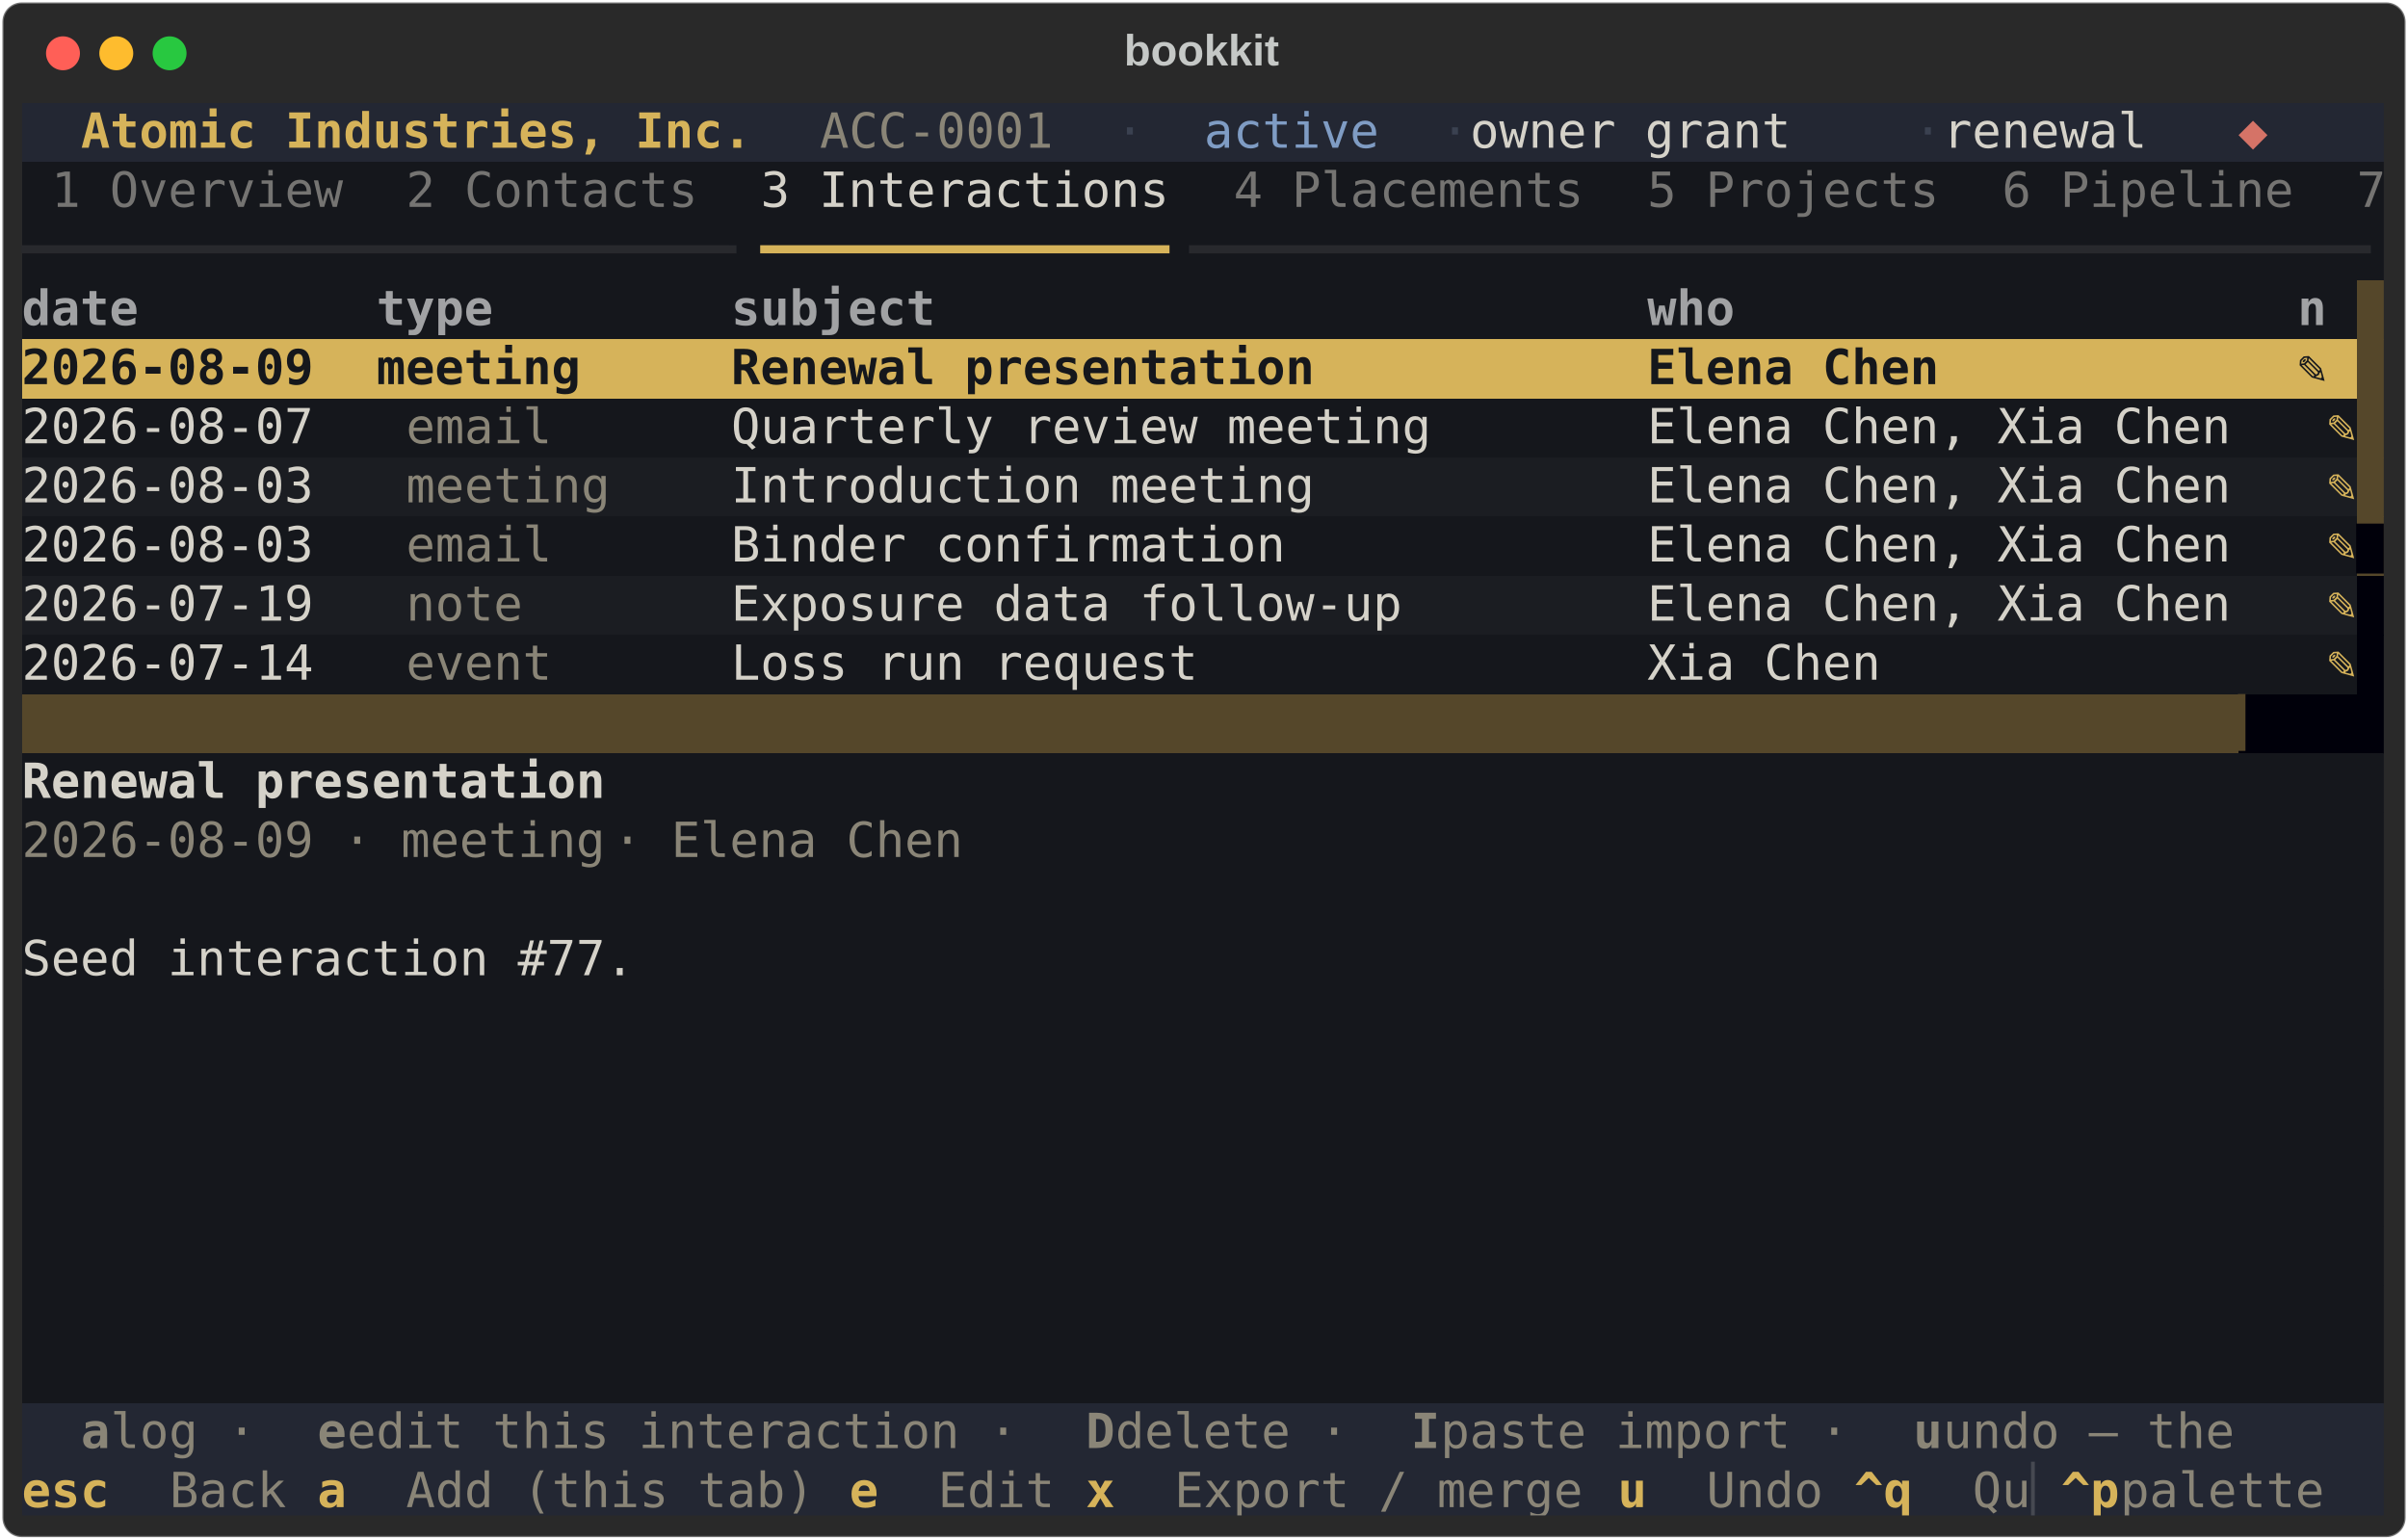
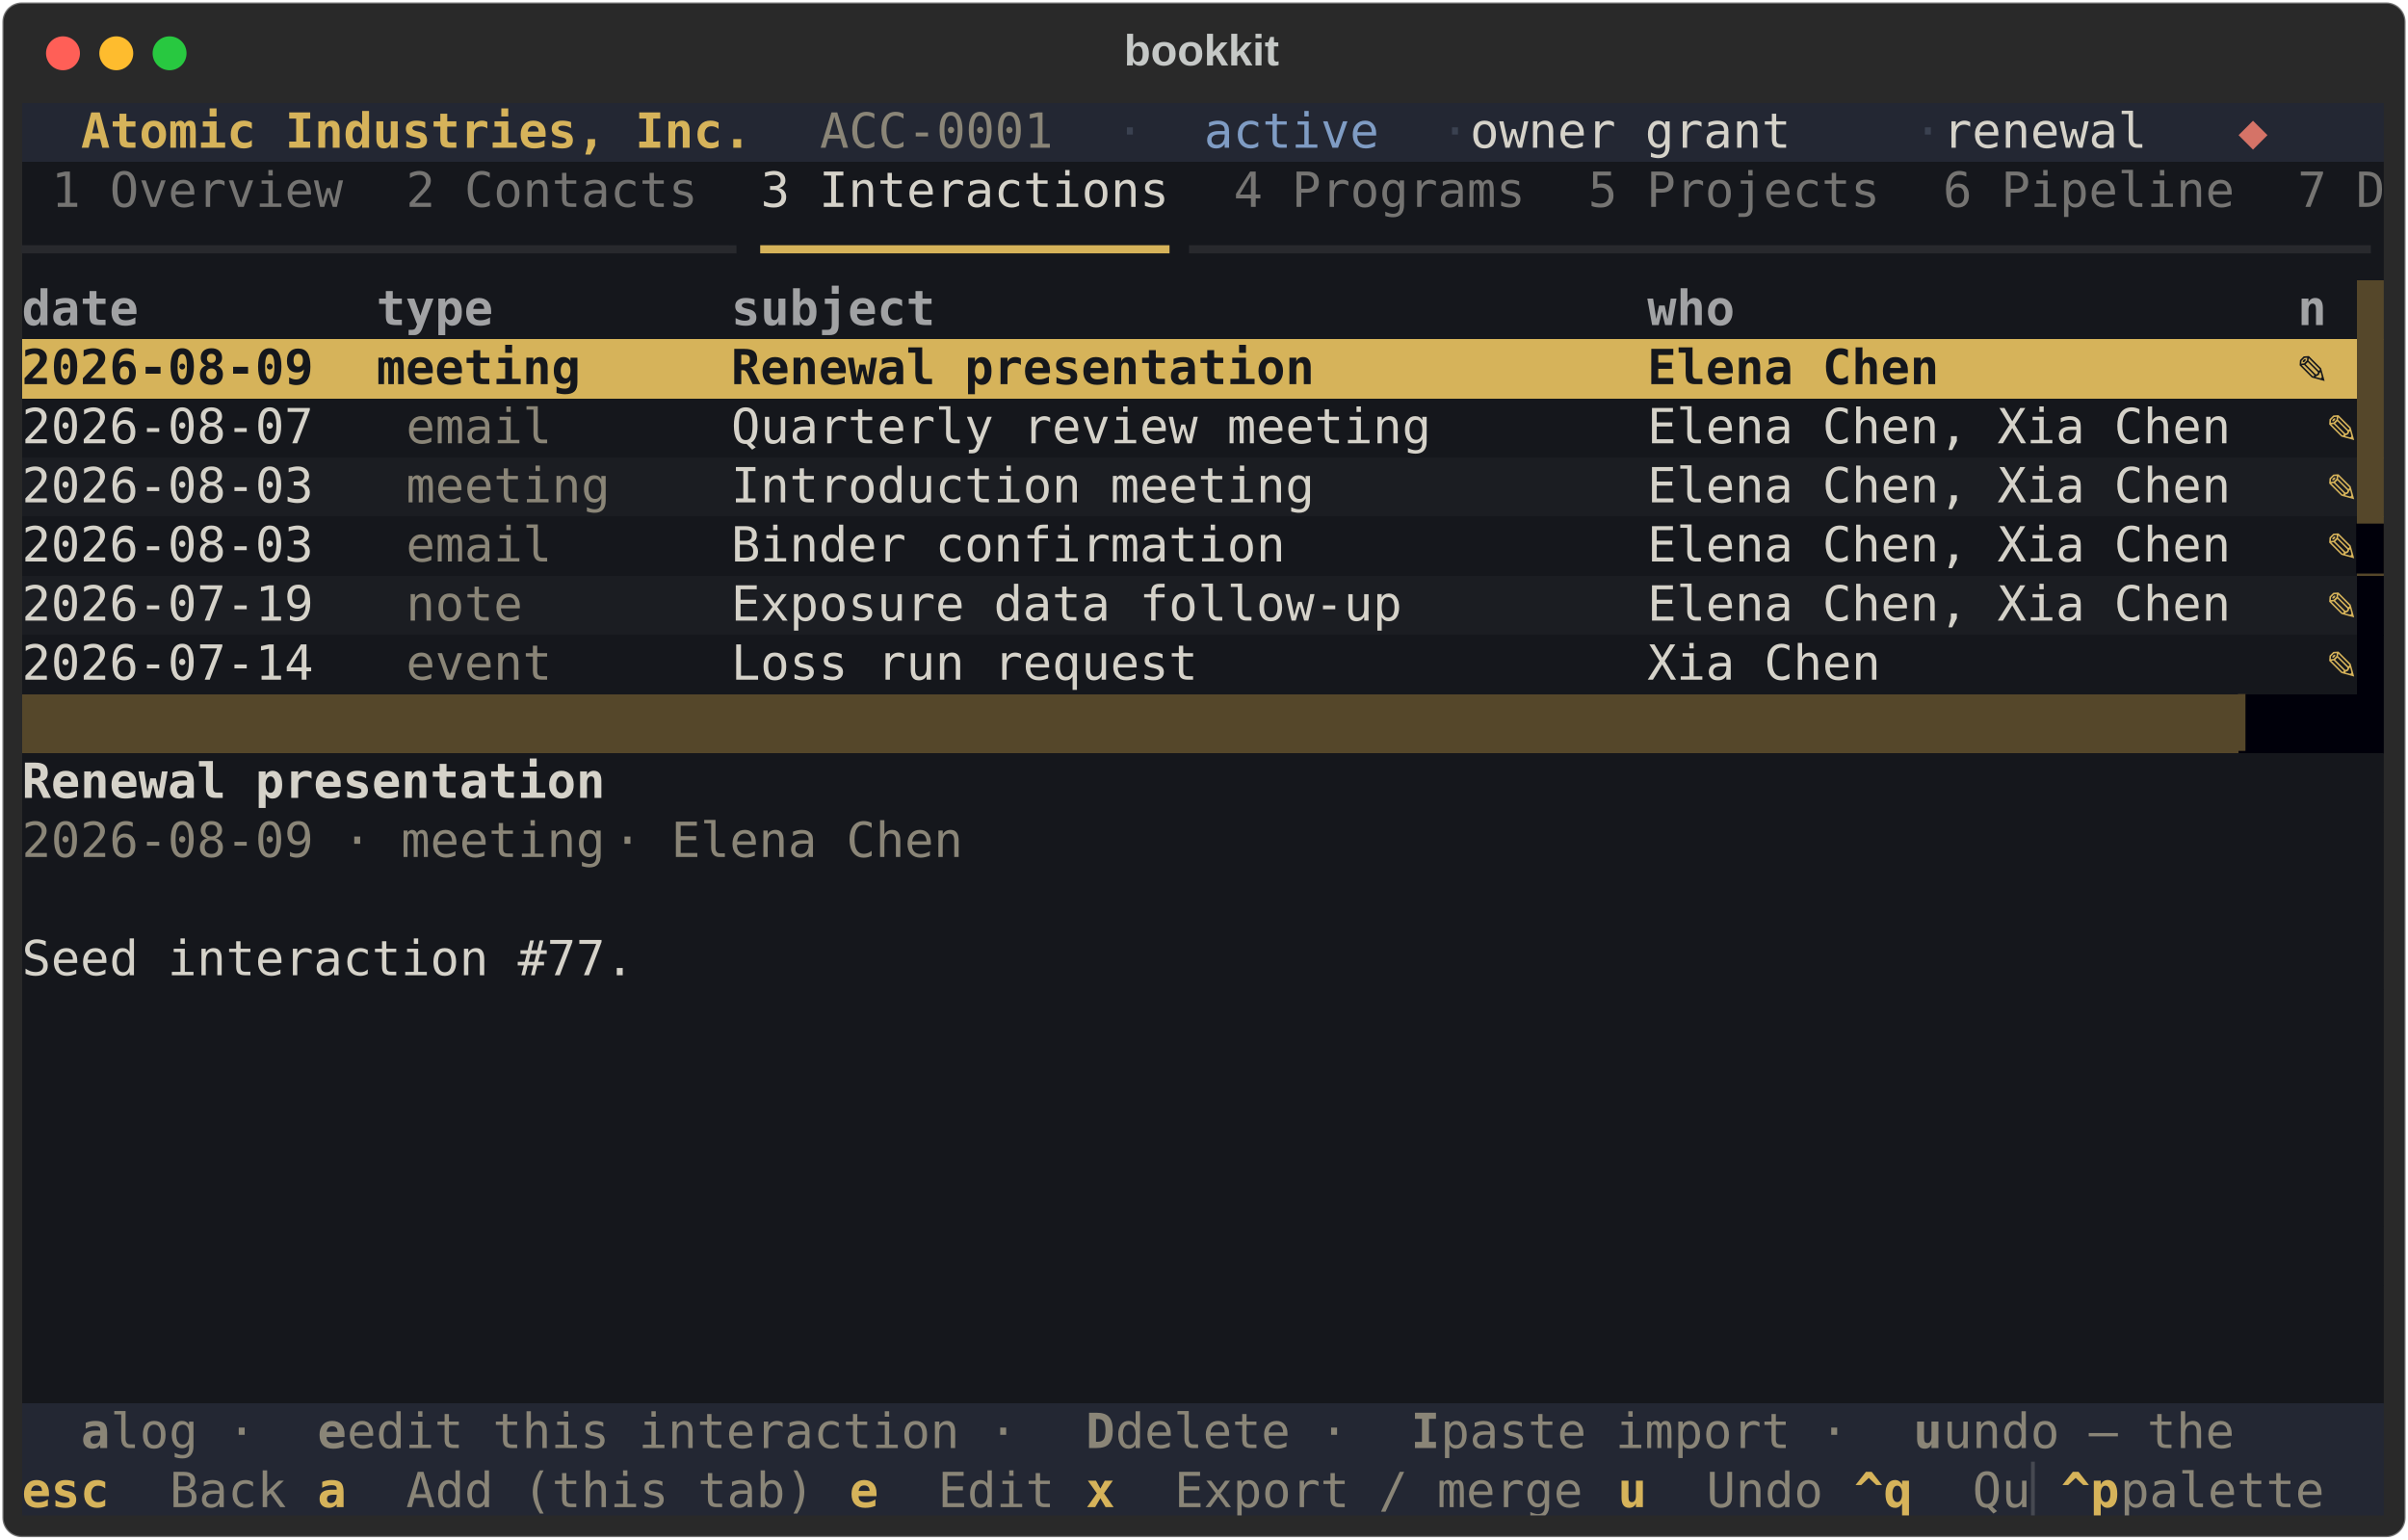
<svg xmlns="http://www.w3.org/2000/svg" class="rich-terminal" viewBox="0 0 994 635.6">
  <style>

    @font-face {
        font-family: "Fira Code";
        src: local("FiraCode-Regular"),
                url("https://cdnjs.cloudflare.com/ajax/libs/firacode/6.2.0/woff2/FiraCode-Regular.woff2") format("woff2"),
                url("https://cdnjs.cloudflare.com/ajax/libs/firacode/6.2.0/woff/FiraCode-Regular.woff") format("woff");
        font-style: normal;
        font-weight: 400;
    }
    @font-face {
        font-family: "Fira Code";
        src: local("FiraCode-Bold"),
                url("https://cdnjs.cloudflare.com/ajax/libs/firacode/6.2.0/woff2/FiraCode-Bold.woff2") format("woff2"),
                url("https://cdnjs.cloudflare.com/ajax/libs/firacode/6.2.0/woff/FiraCode-Bold.woff") format("woff");
        font-style: bold;
        font-weight: 700;
    }

    .terminal-matrix {
        font-family: Fira Code, monospace;
        font-size: 20px;
        line-height: 24.4px;
        font-variant-east-asian: full-width;
    }

    .terminal-title {
        font-size: 18px;
        font-weight: bold;
        font-family: arial;
    }

    .terminal-r1 { fill: #c5c8c6 }
.terminal-r2 { fill: #d6b35a;font-weight: bold }
.terminal-r3 { fill: #d5d2c9 }
.terminal-r4 { fill: #8a8577 }
.terminal-r5 { fill: #3a4150 }
.terminal-r6 { fill: #7f9cc4 }
.terminal-r7 { fill: #d57367;font-weight: bold }
.terminal-r8 { fill: #757472 }
.terminal-r9 { fill: #28292d }
.terminal-r10 { fill: #d6b35a }
.terminal-r11 { fill: #a1a2a4;font-weight: bold }
.terminal-r12 { fill: #15171c }
.terminal-r13 { fill: #15171c;font-weight: bold }
.terminal-r14 { fill: #00000a }
.terminal-r15 { fill: #55472a }
.terminal-r16 { fill: #d5d2c9;font-weight: bold }
.terminal-r17 { fill: #8a8577;font-weight: bold }
.terminal-r18 { fill: #464951 }
    </style>
  <defs>
    <clipPath id="terminal-clip-terminal">
      <rect x="0" y="0" width="975.0" height="584.6" />
    </clipPath>
    <clipPath id="terminal-line-0">
      <rect x="0" y="1.5" width="976" height="24.65" />
    </clipPath>
    <clipPath id="terminal-line-1">
      <rect x="0" y="25.9" width="976" height="24.65" />
    </clipPath>
    <clipPath id="terminal-line-2">
      <rect x="0" y="50.3" width="976" height="24.65" />
    </clipPath>
    <clipPath id="terminal-line-3">
      <rect x="0" y="74.7" width="976" height="24.65" />
    </clipPath>
    <clipPath id="terminal-line-4">
      <rect x="0" y="99.1" width="976" height="24.65" />
    </clipPath>
    <clipPath id="terminal-line-5">
      <rect x="0" y="123.5" width="976" height="24.65" />
    </clipPath>
    <clipPath id="terminal-line-6">
      <rect x="0" y="147.9" width="976" height="24.65" />
    </clipPath>
    <clipPath id="terminal-line-7">
      <rect x="0" y="172.3" width="976" height="24.65" />
    </clipPath>
    <clipPath id="terminal-line-8">
      <rect x="0" y="196.7" width="976" height="24.65" />
    </clipPath>
    <clipPath id="terminal-line-9">
      <rect x="0" y="221.1" width="976" height="24.65" />
    </clipPath>
    <clipPath id="terminal-line-10">
      <rect x="0" y="245.5" width="976" height="24.65" />
    </clipPath>
    <clipPath id="terminal-line-11">
      <rect x="0" y="269.9" width="976" height="24.65" />
    </clipPath>
    <clipPath id="terminal-line-12">
      <rect x="0" y="294.3" width="976" height="24.65" />
    </clipPath>
    <clipPath id="terminal-line-13">
      <rect x="0" y="318.7" width="976" height="24.65" />
    </clipPath>
    <clipPath id="terminal-line-14">
      <rect x="0" y="343.1" width="976" height="24.65" />
    </clipPath>
    <clipPath id="terminal-line-15">
      <rect x="0" y="367.5" width="976" height="24.65" />
    </clipPath>
    <clipPath id="terminal-line-16">
      <rect x="0" y="391.9" width="976" height="24.65" />
    </clipPath>
    <clipPath id="terminal-line-17">
      <rect x="0" y="416.3" width="976" height="24.65" />
    </clipPath>
    <clipPath id="terminal-line-18">
      <rect x="0" y="440.7" width="976" height="24.65" />
    </clipPath>
    <clipPath id="terminal-line-19">
      <rect x="0" y="465.1" width="976" height="24.65" />
    </clipPath>
    <clipPath id="terminal-line-20">
      <rect x="0" y="489.5" width="976" height="24.65" />
    </clipPath>
    <clipPath id="terminal-line-21">
      <rect x="0" y="513.9" width="976" height="24.65" />
    </clipPath>
    <clipPath id="terminal-line-22">
      <rect x="0" y="538.3" width="976" height="24.65" />
    </clipPath>
  </defs>
  <rect fill="#292929" stroke="rgba(255,255,255,0.35)" stroke-width="1" x="1" y="1" width="992" height="633.6" rx="8" />
  <text class="terminal-title" fill="#c5c8c6" text-anchor="middle" x="496" y="27">bookkit</text>
  <g transform="translate(26,22)">
    <circle cx="0" cy="0" r="7" fill="#ff5f57" />
    <circle cx="22" cy="0" r="7" fill="#febc2e" />
    <circle cx="44" cy="0" r="7" fill="#28c840" />
  </g>
  <g transform="translate(9, 41)" clip-path="url(#terminal-clip-terminal)">
    <rect fill="#232733" x="0" y="1.5" width="24.4" height="24.65" shape-rendering="crispEdges" />
    <rect fill="#232733" x="24.4" y="1.5" width="280.6" height="24.65" shape-rendering="crispEdges" />
    <rect fill="#232733" x="305" y="1.5" width="24.4" height="24.65" shape-rendering="crispEdges" />
    <rect fill="#232733" x="329.4" y="1.5" width="97.6" height="24.65" shape-rendering="crispEdges" />
    <rect fill="#232733" x="427" y="1.5" width="24.4" height="24.65" shape-rendering="crispEdges" />
    <rect fill="#232733" x="451.4" y="1.5" width="12.2" height="24.65" shape-rendering="crispEdges" />
    <rect fill="#232733" x="463.6" y="1.5" width="24.4" height="24.65" shape-rendering="crispEdges" />
    <rect fill="#232733" x="488" y="1.5" width="73.2" height="24.65" shape-rendering="crispEdges" />
    <rect fill="#232733" x="561.2" y="1.5" width="24.4" height="24.65" shape-rendering="crispEdges" />
    <rect fill="#232733" x="585.6" y="1.5" width="12.2" height="24.65" shape-rendering="crispEdges" />
    <rect fill="#232733" x="597.8" y="1.5" width="183" height="24.65" shape-rendering="crispEdges" />
    <rect fill="#232733" x="780.8" y="1.5" width="12.2" height="24.65" shape-rendering="crispEdges" />
    <rect fill="#232733" x="793" y="1.5" width="122" height="24.65" shape-rendering="crispEdges" />
    <rect fill="#232733" x="915" y="1.5" width="12.2" height="24.65" shape-rendering="crispEdges" />
    <rect fill="#232733" x="927.2" y="1.5" width="48.8" height="24.65" shape-rendering="crispEdges" />
    <rect fill="#15171c" x="0" y="25.9" width="12.2" height="24.65" shape-rendering="crispEdges" />
    <rect fill="#15171c" x="12.2" y="25.9" width="122" height="24.65" shape-rendering="crispEdges" />
    <rect fill="#15171c" x="134.2" y="25.9" width="24.4" height="24.65" shape-rendering="crispEdges" />
    <rect fill="#15171c" x="158.6" y="25.9" width="122" height="24.65" shape-rendering="crispEdges" />
    <rect fill="#15171c" x="280.6" y="25.9" width="24.4" height="24.65" shape-rendering="crispEdges" />
    <rect fill="#15171c" x="305" y="25.9" width="170.8" height="24.65" shape-rendering="crispEdges" />
    <rect fill="#15171c" x="475.8" y="25.9" width="24.4" height="24.65" shape-rendering="crispEdges" />
-     <rect fill="#15171c" x="500.2" y="25.9" width="146.4" height="24.65" shape-rendering="crispEdges" />
-     <rect fill="#15171c" x="646.6" y="25.9" width="24.4" height="24.65" shape-rendering="crispEdges" />
-     <rect fill="#15171c" x="671" y="25.9" width="122" height="24.65" shape-rendering="crispEdges" />
-     <rect fill="#15171c" x="793" y="25.9" width="24.4" height="24.65" shape-rendering="crispEdges" />
-     <rect fill="#15171c" x="817.4" y="25.9" width="122" height="24.65" shape-rendering="crispEdges" />
-     <rect fill="#15171c" x="939.4" y="25.9" width="24.4" height="24.65" shape-rendering="crispEdges" />
-     <rect fill="#15171c" x="963.8" y="25.9" width="12.2" height="24.65" shape-rendering="crispEdges" />
+     <rect fill="#15171c" x="500.2" y="25.9" width="122" height="24.65" shape-rendering="crispEdges" />
+     <rect fill="#15171c" x="622.2" y="25.9" width="24.4" height="24.65" shape-rendering="crispEdges" />
+     <rect fill="#15171c" x="646.6" y="25.9" width="122" height="24.65" shape-rendering="crispEdges" />
+     <rect fill="#15171c" x="768.6" y="25.9" width="24.4" height="24.65" shape-rendering="crispEdges" />
+     <rect fill="#15171c" x="793" y="25.9" width="122" height="24.65" shape-rendering="crispEdges" />
+     <rect fill="#15171c" x="915" y="25.9" width="24.4" height="24.65" shape-rendering="crispEdges" />
+     <rect fill="#15171c" x="939.4" y="25.9" width="36.6" height="24.65" shape-rendering="crispEdges" />
    <rect fill="#15171c" x="0" y="50.3" width="305" height="24.65" shape-rendering="crispEdges" />
    <rect fill="#15171c" x="305" y="50.3" width="170.8" height="24.65" shape-rendering="crispEdges" />
    <rect fill="#15171c" x="475.8" y="50.3" width="500.2" height="24.65" shape-rendering="crispEdges" />
    <rect fill="#15171c" x="0" y="74.7" width="146.4" height="24.65" shape-rendering="crispEdges" />
    <rect fill="#15171c" x="146.4" y="74.7" width="146.4" height="24.65" shape-rendering="crispEdges" />
    <rect fill="#15171c" x="292.8" y="74.7" width="378.2" height="24.65" shape-rendering="crispEdges" />
    <rect fill="#15171c" x="671" y="74.7" width="268.4" height="24.65" shape-rendering="crispEdges" />
    <rect fill="#15171c" x="939.4" y="74.7" width="24.4" height="24.65" shape-rendering="crispEdges" />
    <rect fill="#55472a" x="963.8" y="74.7" width="12.2" height="24.65" shape-rendering="crispEdges" />
    <rect fill="#d6b35a" x="0" y="99.1" width="146.4" height="24.65" shape-rendering="crispEdges" />
    <rect fill="#d6b35a" x="146.4" y="99.1" width="146.4" height="24.65" shape-rendering="crispEdges" />
    <rect fill="#d6b35a" x="292.8" y="99.1" width="378.2" height="24.65" shape-rendering="crispEdges" />
    <rect fill="#d6b35a" x="671" y="99.1" width="268.4" height="24.65" shape-rendering="crispEdges" />
    <rect fill="#d6b35a" x="939.4" y="99.1" width="24.4" height="24.65" shape-rendering="crispEdges" />
    <rect fill="#55472a" x="963.8" y="99.1" width="12.2" height="24.65" shape-rendering="crispEdges" />
    <rect fill="#15171c" x="0" y="123.5" width="146.4" height="24.65" shape-rendering="crispEdges" />
    <rect fill="#15171c" x="146.4" y="123.5" width="12.2" height="24.65" shape-rendering="crispEdges" />
    <rect fill="#15171c" x="158.6" y="123.5" width="61" height="24.65" shape-rendering="crispEdges" />
    <rect fill="#15171c" x="219.6" y="123.5" width="73.2" height="24.65" shape-rendering="crispEdges" />
    <rect fill="#15171c" x="292.8" y="123.5" width="378.2" height="24.65" shape-rendering="crispEdges" />
    <rect fill="#15171c" x="671" y="123.5" width="268.4" height="24.65" shape-rendering="crispEdges" />
    <rect fill="#15171c" x="939.4" y="123.5" width="12.2" height="24.65" shape-rendering="crispEdges" />
    <rect fill="#15171c" x="951.6" y="123.5" width="12.2" height="24.65" shape-rendering="crispEdges" />
    <rect fill="#55472a" x="963.8" y="123.5" width="12.2" height="24.65" shape-rendering="crispEdges" />
    <rect fill="#1b1d22" x="0" y="147.9" width="146.4" height="24.65" shape-rendering="crispEdges" />
    <rect fill="#1b1d22" x="146.4" y="147.9" width="12.2" height="24.65" shape-rendering="crispEdges" />
    <rect fill="#1b1d22" x="158.6" y="147.9" width="85.4" height="24.65" shape-rendering="crispEdges" />
    <rect fill="#1b1d22" x="244" y="147.9" width="48.8" height="24.65" shape-rendering="crispEdges" />
    <rect fill="#1b1d22" x="292.8" y="147.9" width="378.2" height="24.65" shape-rendering="crispEdges" />
    <rect fill="#1b1d22" x="671" y="147.9" width="268.4" height="24.65" shape-rendering="crispEdges" />
    <rect fill="#1b1d22" x="939.4" y="147.9" width="12.2" height="24.65" shape-rendering="crispEdges" />
    <rect fill="#1b1d22" x="951.6" y="147.9" width="12.2" height="24.65" shape-rendering="crispEdges" />
    <rect fill="#55472a" x="963.8" y="147.9" width="12.2" height="24.65" shape-rendering="crispEdges" />
    <rect fill="#15171c" x="0" y="172.3" width="146.4" height="24.65" shape-rendering="crispEdges" />
    <rect fill="#15171c" x="146.4" y="172.3" width="12.2" height="24.65" shape-rendering="crispEdges" />
    <rect fill="#15171c" x="158.6" y="172.3" width="61" height="24.65" shape-rendering="crispEdges" />
    <rect fill="#15171c" x="219.6" y="172.3" width="73.2" height="24.65" shape-rendering="crispEdges" />
    <rect fill="#15171c" x="292.8" y="172.3" width="378.2" height="24.65" shape-rendering="crispEdges" />
    <rect fill="#15171c" x="671" y="172.3" width="268.4" height="24.65" shape-rendering="crispEdges" />
    <rect fill="#15171c" x="939.4" y="172.3" width="12.2" height="24.65" shape-rendering="crispEdges" />
    <rect fill="#15171c" x="951.6" y="172.3" width="12.2" height="24.65" shape-rendering="crispEdges" />
    <rect fill="#55472a" x="963.8" y="172.3" width="12.2" height="24.65" shape-rendering="crispEdges" />
    <rect fill="#1b1d22" x="0" y="196.7" width="146.4" height="24.65" shape-rendering="crispEdges" />
    <rect fill="#1b1d22" x="146.4" y="196.7" width="12.2" height="24.65" shape-rendering="crispEdges" />
    <rect fill="#1b1d22" x="158.6" y="196.7" width="48.8" height="24.65" shape-rendering="crispEdges" />
    <rect fill="#1b1d22" x="207.4" y="196.7" width="85.4" height="24.65" shape-rendering="crispEdges" />
    <rect fill="#1b1d22" x="292.8" y="196.7" width="378.2" height="24.65" shape-rendering="crispEdges" />
    <rect fill="#1b1d22" x="671" y="196.7" width="268.4" height="24.65" shape-rendering="crispEdges" />
    <rect fill="#1b1d22" x="939.4" y="196.7" width="12.2" height="24.65" shape-rendering="crispEdges" />
    <rect fill="#1b1d22" x="951.6" y="196.7" width="12.2" height="24.65" shape-rendering="crispEdges" />
    <rect fill="#00000a" x="963.8" y="196.7" width="12.2" height="24.65" shape-rendering="crispEdges" />
    <rect fill="#15171c" x="0" y="221.1" width="146.4" height="24.65" shape-rendering="crispEdges" />
    <rect fill="#15171c" x="146.4" y="221.1" width="12.2" height="24.65" shape-rendering="crispEdges" />
    <rect fill="#15171c" x="158.6" y="221.1" width="61" height="24.65" shape-rendering="crispEdges" />
    <rect fill="#15171c" x="219.6" y="221.1" width="73.2" height="24.65" shape-rendering="crispEdges" />
    <rect fill="#15171c" x="292.8" y="221.1" width="378.2" height="24.65" shape-rendering="crispEdges" />
    <rect fill="#15171c" x="671" y="221.1" width="268.4" height="24.65" shape-rendering="crispEdges" />
    <rect fill="#15171c" x="939.4" y="221.1" width="12.2" height="24.65" shape-rendering="crispEdges" />
    <rect fill="#15171c" x="951.6" y="221.1" width="12.2" height="24.65" shape-rendering="crispEdges" />
    <rect fill="#00000a" x="963.8" y="221.1" width="12.2" height="24.65" shape-rendering="crispEdges" />
    <rect fill="#55472a" x="0" y="245.5" width="915" height="24.65" shape-rendering="crispEdges" />
    <rect fill="#00000a" x="915" y="245.5" width="12.2" height="24.65" shape-rendering="crispEdges" />
    <rect fill="#00000a" x="927.2" y="245.5" width="36.6" height="24.65" shape-rendering="crispEdges" />
    <rect fill="#00000a" x="963.8" y="245.5" width="12.2" height="24.65" shape-rendering="crispEdges" />
    <rect fill="#15171c" x="0" y="269.9" width="244" height="24.65" shape-rendering="crispEdges" />
    <rect fill="#15171c" x="244" y="269.9" width="732" height="24.65" shape-rendering="crispEdges" />
    <rect fill="#15171c" x="0" y="294.3" width="244" height="24.65" shape-rendering="crispEdges" />
    <rect fill="#15171c" x="244" y="294.3" width="158.6" height="24.65" shape-rendering="crispEdges" />
    <rect fill="#15171c" x="402.6" y="294.3" width="573.4" height="24.65" shape-rendering="crispEdges" />
    <rect fill="#15171c" x="0" y="318.7" width="0" height="24.65" shape-rendering="crispEdges" />
    <rect fill="#15171c" x="0" y="318.7" width="976" height="24.65" shape-rendering="crispEdges" />
    <rect fill="#15171c" x="0" y="343.1" width="256.2" height="24.65" shape-rendering="crispEdges" />
    <rect fill="#15171c" x="256.2" y="343.1" width="719.8" height="24.65" shape-rendering="crispEdges" />
    <rect fill="#15171c" x="0" y="367.5" width="976" height="24.65" shape-rendering="crispEdges" />
    <rect fill="#15171c" x="0" y="391.9" width="976" height="24.65" shape-rendering="crispEdges" />
    <rect fill="#15171c" x="0" y="416.3" width="976" height="24.65" shape-rendering="crispEdges" />
    <rect fill="#15171c" x="0" y="440.7" width="976" height="24.65" shape-rendering="crispEdges" />
    <rect fill="#15171c" x="0" y="465.1" width="976" height="24.65" shape-rendering="crispEdges" />
    <rect fill="#15171c" x="0" y="489.5" width="976" height="24.65" shape-rendering="crispEdges" />
    <rect fill="#15171c" x="0" y="513.9" width="976" height="24.65" shape-rendering="crispEdges" />
    <rect fill="#232733" x="0" y="538.3" width="24.4" height="24.65" shape-rendering="crispEdges" />
    <rect fill="#232733" x="24.4" y="538.3" width="12.2" height="24.65" shape-rendering="crispEdges" />
    <rect fill="#232733" x="36.6" y="538.3" width="85.4" height="24.65" shape-rendering="crispEdges" />
    <rect fill="#232733" x="122" y="538.3" width="12.2" height="24.65" shape-rendering="crispEdges" />
    <rect fill="#232733" x="134.2" y="538.3" width="305" height="24.65" shape-rendering="crispEdges" />
    <rect fill="#232733" x="439.2" y="538.3" width="12.2" height="24.65" shape-rendering="crispEdges" />
    <rect fill="#232733" x="451.4" y="538.3" width="122" height="24.65" shape-rendering="crispEdges" />
    <rect fill="#232733" x="573.4" y="538.3" width="12.2" height="24.65" shape-rendering="crispEdges" />
    <rect fill="#232733" x="585.6" y="538.3" width="195.2" height="24.65" shape-rendering="crispEdges" />
    <rect fill="#232733" x="780.8" y="538.3" width="12.2" height="24.65" shape-rendering="crispEdges" />
    <rect fill="#232733" x="793" y="538.3" width="134.2" height="24.65" shape-rendering="crispEdges" />
    <rect fill="#232733" x="927.2" y="538.3" width="48.8" height="24.65" shape-rendering="crispEdges" />
    <rect fill="#232733" x="0" y="562.7" width="61" height="24.65" shape-rendering="crispEdges" />
    <rect fill="#232733" x="61" y="562.7" width="61" height="24.65" shape-rendering="crispEdges" />
    <rect fill="#232733" x="122" y="562.7" width="36.6" height="24.65" shape-rendering="crispEdges" />
    <rect fill="#232733" x="158.6" y="562.7" width="183" height="24.65" shape-rendering="crispEdges" />
    <rect fill="#232733" x="341.6" y="562.7" width="36.6" height="24.65" shape-rendering="crispEdges" />
    <rect fill="#232733" x="378.2" y="562.7" width="61" height="24.65" shape-rendering="crispEdges" />
    <rect fill="#232733" x="439.2" y="562.7" width="36.6" height="24.65" shape-rendering="crispEdges" />
    <rect fill="#232733" x="475.8" y="562.7" width="183" height="24.65" shape-rendering="crispEdges" />
    <rect fill="#232733" x="658.8" y="562.7" width="36.6" height="24.65" shape-rendering="crispEdges" />
    <rect fill="#232733" x="695.4" y="562.7" width="61" height="24.65" shape-rendering="crispEdges" />
    <rect fill="#232733" x="756.4" y="562.7" width="48.8" height="24.65" shape-rendering="crispEdges" />
    <rect fill="#232733" x="805.2" y="562.7" width="24.4" height="24.65" shape-rendering="crispEdges" />
    <rect fill="#232733" x="829.6" y="562.7" width="12.2" height="24.65" shape-rendering="crispEdges" />
    <rect fill="#232733" x="841.8" y="562.7" width="24.4" height="24.65" shape-rendering="crispEdges" />
    <rect fill="#232733" x="866.2" y="562.7" width="97.6" height="24.65" shape-rendering="crispEdges" />
    <rect fill="#232733" x="963.8" y="562.7" width="12.2" height="24.65" shape-rendering="crispEdges" />
    <g class="terminal-matrix">
      <text class="terminal-r2" x="24.4" y="20" textLength="280.6" clip-path="url(#terminal-line-0)">Atomic Industries, Inc.</text>
      <text class="terminal-r4" x="329.4" y="20" textLength="97.6" clip-path="url(#terminal-line-0)">ACC-0001</text>
      <text class="terminal-r5" x="451.4" y="20" textLength="12.2" clip-path="url(#terminal-line-0)">·</text>
      <text class="terminal-r6" x="488" y="20" textLength="73.2" clip-path="url(#terminal-line-0)">active</text>
      <text class="terminal-r5" x="585.6" y="20" textLength="12.2" clip-path="url(#terminal-line-0)">·</text>
      <text class="terminal-r3" x="597.8" y="20" textLength="183" clip-path="url(#terminal-line-0)">  owner grant  </text>
      <text class="terminal-r5" x="780.8" y="20" textLength="12.2" clip-path="url(#terminal-line-0)">·</text>
      <text class="terminal-r3" x="793" y="20" textLength="122" clip-path="url(#terminal-line-0)">  renewal </text>
      <text class="terminal-r7" x="915" y="20" textLength="12.2" clip-path="url(#terminal-line-0)">◆</text>
      <text class="terminal-r1" x="976" y="20" textLength="12.2" clip-path="url(#terminal-line-0)">
</text>
      <text class="terminal-r8" x="12.2" y="44.4" textLength="122" clip-path="url(#terminal-line-1)">1 Overview</text>
      <text class="terminal-r8" x="158.6" y="44.4" textLength="122" clip-path="url(#terminal-line-1)">2 Contacts</text>
      <text class="terminal-r3" x="305" y="44.4" textLength="170.8" clip-path="url(#terminal-line-1)">3 Interactions</text>
-       <text class="terminal-r8" x="500.2" y="44.4" textLength="146.4" clip-path="url(#terminal-line-1)">4 Placements</text>
-       <text class="terminal-r8" x="671" y="44.4" textLength="122" clip-path="url(#terminal-line-1)">5 Projects</text>
-       <text class="terminal-r8" x="817.4" y="44.4" textLength="122" clip-path="url(#terminal-line-1)">6 Pipeline</text>
-       <text class="terminal-r8" x="963.8" y="44.4" textLength="12.2" clip-path="url(#terminal-line-1)">7</text>
+       <text class="terminal-r8" x="500.2" y="44.4" textLength="122" clip-path="url(#terminal-line-1)">4 Programs</text>
+       <text class="terminal-r8" x="646.6" y="44.4" textLength="122" clip-path="url(#terminal-line-1)">5 Projects</text>
+       <text class="terminal-r8" x="793" y="44.4" textLength="122" clip-path="url(#terminal-line-1)">6 Pipeline</text>
+       <text class="terminal-r8" x="939.4" y="44.4" textLength="36.6" clip-path="url(#terminal-line-1)">7 D</text>
      <text class="terminal-r1" x="976" y="44.4" textLength="12.2" clip-path="url(#terminal-line-1)">
</text>
      <text class="terminal-r9" x="0" y="68.8" textLength="305" clip-path="url(#terminal-line-2)">━━━━━━━━━━━━━━━━━━━━━━━━╸</text>
      <text class="terminal-r10" x="305" y="68.8" textLength="170.8" clip-path="url(#terminal-line-2)">━━━━━━━━━━━━━━</text>
      <text class="terminal-r9" x="475.8" y="68.8" textLength="500.2" clip-path="url(#terminal-line-2)">╺━━━━━━━━━━━━━━━━━━━━━━━━━━━━━━━━━━━━━━━━</text>
      <text class="terminal-r1" x="976" y="68.8" textLength="12.2" clip-path="url(#terminal-line-2)">
</text>
      <text class="terminal-r11" x="0" y="93.2" textLength="146.4" clip-path="url(#terminal-line-3)"> date       </text>
      <text class="terminal-r11" x="146.4" y="93.2" textLength="146.4" clip-path="url(#terminal-line-3)"> type       </text>
      <text class="terminal-r11" x="292.8" y="93.2" textLength="378.2" clip-path="url(#terminal-line-3)"> subject                       </text>
      <text class="terminal-r11" x="671" y="93.2" textLength="268.4" clip-path="url(#terminal-line-3)"> who                  </text>
      <text class="terminal-r11" x="939.4" y="93.2" textLength="24.4" clip-path="url(#terminal-line-3)"> n</text>
      <text class="terminal-r1" x="976" y="93.2" textLength="12.2" clip-path="url(#terminal-line-3)">
</text>
      <text class="terminal-r13" x="0" y="117.6" textLength="146.4" clip-path="url(#terminal-line-4)"> 2026-08-09 </text>
      <text class="terminal-r13" x="146.4" y="117.6" textLength="146.4" clip-path="url(#terminal-line-4)"> meeting    </text>
      <text class="terminal-r13" x="292.8" y="117.6" textLength="378.2" clip-path="url(#terminal-line-4)"> Renewal presentation          </text>
      <text class="terminal-r13" x="671" y="117.6" textLength="268.4" clip-path="url(#terminal-line-4)"> Elena Chen           </text>
      <text class="terminal-r13" x="939.4" y="117.6" textLength="24.4" clip-path="url(#terminal-line-4)"> ✎</text>
      <text class="terminal-r1" x="976" y="117.6" textLength="12.2" clip-path="url(#terminal-line-4)">
</text>
      <text class="terminal-r3" x="0" y="142" textLength="146.4" clip-path="url(#terminal-line-5)"> 2026-08-07 </text>
      <text class="terminal-r4" x="158.6" y="142" textLength="61" clip-path="url(#terminal-line-5)">email</text>
      <text class="terminal-r3" x="292.8" y="142" textLength="378.2" clip-path="url(#terminal-line-5)"> Quarterly review meeting      </text>
      <text class="terminal-r3" x="671" y="142" textLength="268.4" clip-path="url(#terminal-line-5)"> Elena Chen, Xia Chen </text>
      <text class="terminal-r10" x="951.6" y="142" textLength="12.2" clip-path="url(#terminal-line-5)">✎</text>
      <text class="terminal-r1" x="976" y="142" textLength="12.2" clip-path="url(#terminal-line-5)">
</text>
      <text class="terminal-r3" x="0" y="166.4" textLength="146.4" clip-path="url(#terminal-line-6)"> 2026-08-03 </text>
      <text class="terminal-r4" x="158.6" y="166.4" textLength="85.4" clip-path="url(#terminal-line-6)">meeting</text>
      <text class="terminal-r3" x="292.8" y="166.4" textLength="378.2" clip-path="url(#terminal-line-6)"> Introduction meeting          </text>
      <text class="terminal-r3" x="671" y="166.4" textLength="268.4" clip-path="url(#terminal-line-6)"> Elena Chen, Xia Chen </text>
      <text class="terminal-r10" x="951.6" y="166.4" textLength="12.2" clip-path="url(#terminal-line-6)">✎</text>
      <text class="terminal-r1" x="976" y="166.4" textLength="12.2" clip-path="url(#terminal-line-6)">
</text>
      <text class="terminal-r3" x="0" y="190.8" textLength="146.4" clip-path="url(#terminal-line-7)"> 2026-08-03 </text>
      <text class="terminal-r4" x="158.6" y="190.8" textLength="61" clip-path="url(#terminal-line-7)">email</text>
      <text class="terminal-r3" x="292.8" y="190.8" textLength="378.2" clip-path="url(#terminal-line-7)"> Binder confirmation           </text>
      <text class="terminal-r3" x="671" y="190.8" textLength="268.4" clip-path="url(#terminal-line-7)"> Elena Chen, Xia Chen </text>
      <text class="terminal-r10" x="951.6" y="190.8" textLength="12.2" clip-path="url(#terminal-line-7)">✎</text>
      <text class="terminal-r14" x="963.8" y="190.8" textLength="12.2" clip-path="url(#terminal-line-7)">▇</text>
      <text class="terminal-r1" x="976" y="190.8" textLength="12.2" clip-path="url(#terminal-line-7)">
</text>
      <text class="terminal-r3" x="0" y="215.2" textLength="146.4" clip-path="url(#terminal-line-8)"> 2026-07-19 </text>
      <text class="terminal-r4" x="158.6" y="215.2" textLength="48.8" clip-path="url(#terminal-line-8)">note</text>
      <text class="terminal-r3" x="292.8" y="215.2" textLength="378.2" clip-path="url(#terminal-line-8)"> Exposure data follow-up       </text>
      <text class="terminal-r3" x="671" y="215.2" textLength="268.4" clip-path="url(#terminal-line-8)"> Elena Chen, Xia Chen </text>
      <text class="terminal-r10" x="951.6" y="215.2" textLength="12.2" clip-path="url(#terminal-line-8)">✎</text>
      <text class="terminal-r1" x="976" y="215.2" textLength="12.2" clip-path="url(#terminal-line-8)">
</text>
      <text class="terminal-r3" x="0" y="239.6" textLength="146.4" clip-path="url(#terminal-line-9)"> 2026-07-14 </text>
      <text class="terminal-r4" x="158.6" y="239.6" textLength="61" clip-path="url(#terminal-line-9)">event</text>
      <text class="terminal-r3" x="292.8" y="239.6" textLength="378.2" clip-path="url(#terminal-line-9)"> Loss run request              </text>
      <text class="terminal-r3" x="671" y="239.6" textLength="268.4" clip-path="url(#terminal-line-9)"> Xia Chen             </text>
      <text class="terminal-r10" x="951.6" y="239.6" textLength="12.2" clip-path="url(#terminal-line-9)">✎</text>
      <text class="terminal-r1" x="976" y="239.6" textLength="12.2" clip-path="url(#terminal-line-9)">
</text>
      <text class="terminal-r15" x="915" y="264" textLength="12.2" clip-path="url(#terminal-line-10)">▎</text>
      <text class="terminal-r1" x="976" y="264" textLength="12.2" clip-path="url(#terminal-line-10)">
</text>
      <text class="terminal-r16" x="0" y="288.4" textLength="244" clip-path="url(#terminal-line-11)">Renewal presentation</text>
      <text class="terminal-r1" x="976" y="288.4" textLength="12.2" clip-path="url(#terminal-line-11)">
</text>
      <text class="terminal-r4" x="0" y="312.8" textLength="244" clip-path="url(#terminal-line-12)">2026-08-09 · meeting</text>
      <text class="terminal-r4" x="244" y="312.8" textLength="158.6" clip-path="url(#terminal-line-12)"> · Elena Chen</text>
      <text class="terminal-r1" x="976" y="312.8" textLength="12.2" clip-path="url(#terminal-line-12)">
</text>
      <text class="terminal-r1" x="976" y="337.2" textLength="12.2" clip-path="url(#terminal-line-13)">
</text>
      <text class="terminal-r3" x="0" y="361.6" textLength="256.2" clip-path="url(#terminal-line-14)">Seed interaction #77.</text>
      <text class="terminal-r1" x="976" y="361.6" textLength="12.2" clip-path="url(#terminal-line-14)">
</text>
      <text class="terminal-r1" x="976" y="386" textLength="12.2" clip-path="url(#terminal-line-15)">
</text>
      <text class="terminal-r1" x="976" y="410.4" textLength="12.2" clip-path="url(#terminal-line-16)">
</text>
      <text class="terminal-r1" x="976" y="434.8" textLength="12.2" clip-path="url(#terminal-line-17)">
</text>
      <text class="terminal-r1" x="976" y="459.2" textLength="12.2" clip-path="url(#terminal-line-18)">
</text>
      <text class="terminal-r1" x="976" y="483.6" textLength="12.2" clip-path="url(#terminal-line-19)">
</text>
      <text class="terminal-r1" x="976" y="508" textLength="12.2" clip-path="url(#terminal-line-20)">
</text>
      <text class="terminal-r1" x="976" y="532.4" textLength="12.2" clip-path="url(#terminal-line-21)">
</text>
      <text class="terminal-r17" x="24.4" y="556.8" textLength="12.2" clip-path="url(#terminal-line-22)">a</text>
      <text class="terminal-r4" x="36.6" y="556.8" textLength="85.4" clip-path="url(#terminal-line-22)"> log · </text>
      <text class="terminal-r17" x="122" y="556.8" textLength="12.2" clip-path="url(#terminal-line-22)">e</text>
      <text class="terminal-r4" x="134.2" y="556.8" textLength="305" clip-path="url(#terminal-line-22)"> edit this interaction · </text>
      <text class="terminal-r17" x="439.2" y="556.8" textLength="12.2" clip-path="url(#terminal-line-22)">D</text>
      <text class="terminal-r4" x="451.4" y="556.8" textLength="122" clip-path="url(#terminal-line-22)"> delete · </text>
      <text class="terminal-r17" x="573.4" y="556.8" textLength="12.2" clip-path="url(#terminal-line-22)">I</text>
      <text class="terminal-r4" x="585.6" y="556.8" textLength="195.2" clip-path="url(#terminal-line-22)"> paste import · </text>
      <text class="terminal-r17" x="780.8" y="556.8" textLength="12.2" clip-path="url(#terminal-line-22)">u</text>
      <text class="terminal-r4" x="793" y="556.8" textLength="134.2" clip-path="url(#terminal-line-22)"> undo — the</text>
      <text class="terminal-r1" x="976" y="556.8" textLength="12.2" clip-path="url(#terminal-line-22)">
</text>
      <text class="terminal-r2" x="0" y="581.2" textLength="61" clip-path="url(#terminal-line-23)"> esc </text>
      <text class="terminal-r4" x="61" y="581.2" textLength="61" clip-path="url(#terminal-line-23)">Back </text>
      <text class="terminal-r2" x="122" y="581.2" textLength="36.6" clip-path="url(#terminal-line-23)"> a </text>
      <text class="terminal-r4" x="158.6" y="581.2" textLength="183" clip-path="url(#terminal-line-23)">Add (this tab) </text>
      <text class="terminal-r2" x="341.6" y="581.2" textLength="36.6" clip-path="url(#terminal-line-23)"> e </text>
      <text class="terminal-r4" x="378.2" y="581.2" textLength="61" clip-path="url(#terminal-line-23)">Edit </text>
      <text class="terminal-r2" x="439.2" y="581.2" textLength="36.6" clip-path="url(#terminal-line-23)"> x </text>
      <text class="terminal-r4" x="475.8" y="581.2" textLength="183" clip-path="url(#terminal-line-23)">Export / merge </text>
      <text class="terminal-r2" x="658.8" y="581.2" textLength="36.6" clip-path="url(#terminal-line-23)"> u </text>
      <text class="terminal-r4" x="695.4" y="581.2" textLength="61" clip-path="url(#terminal-line-23)">Undo </text>
      <text class="terminal-r2" x="756.4" y="581.2" textLength="48.8" clip-path="url(#terminal-line-23)"> ^q </text>
      <text class="terminal-r4" x="805.2" y="581.2" textLength="24.4" clip-path="url(#terminal-line-23)">Qu</text>
      <text class="terminal-r18" x="829.6" y="581.2" textLength="12.2" clip-path="url(#terminal-line-23)">▏</text>
      <text class="terminal-r2" x="841.8" y="581.2" textLength="24.4" clip-path="url(#terminal-line-23)">^p</text>
      <text class="terminal-r4" x="866.2" y="581.2" textLength="97.6" clip-path="url(#terminal-line-23)"> palette</text>
    </g>
  </g>
</svg>
